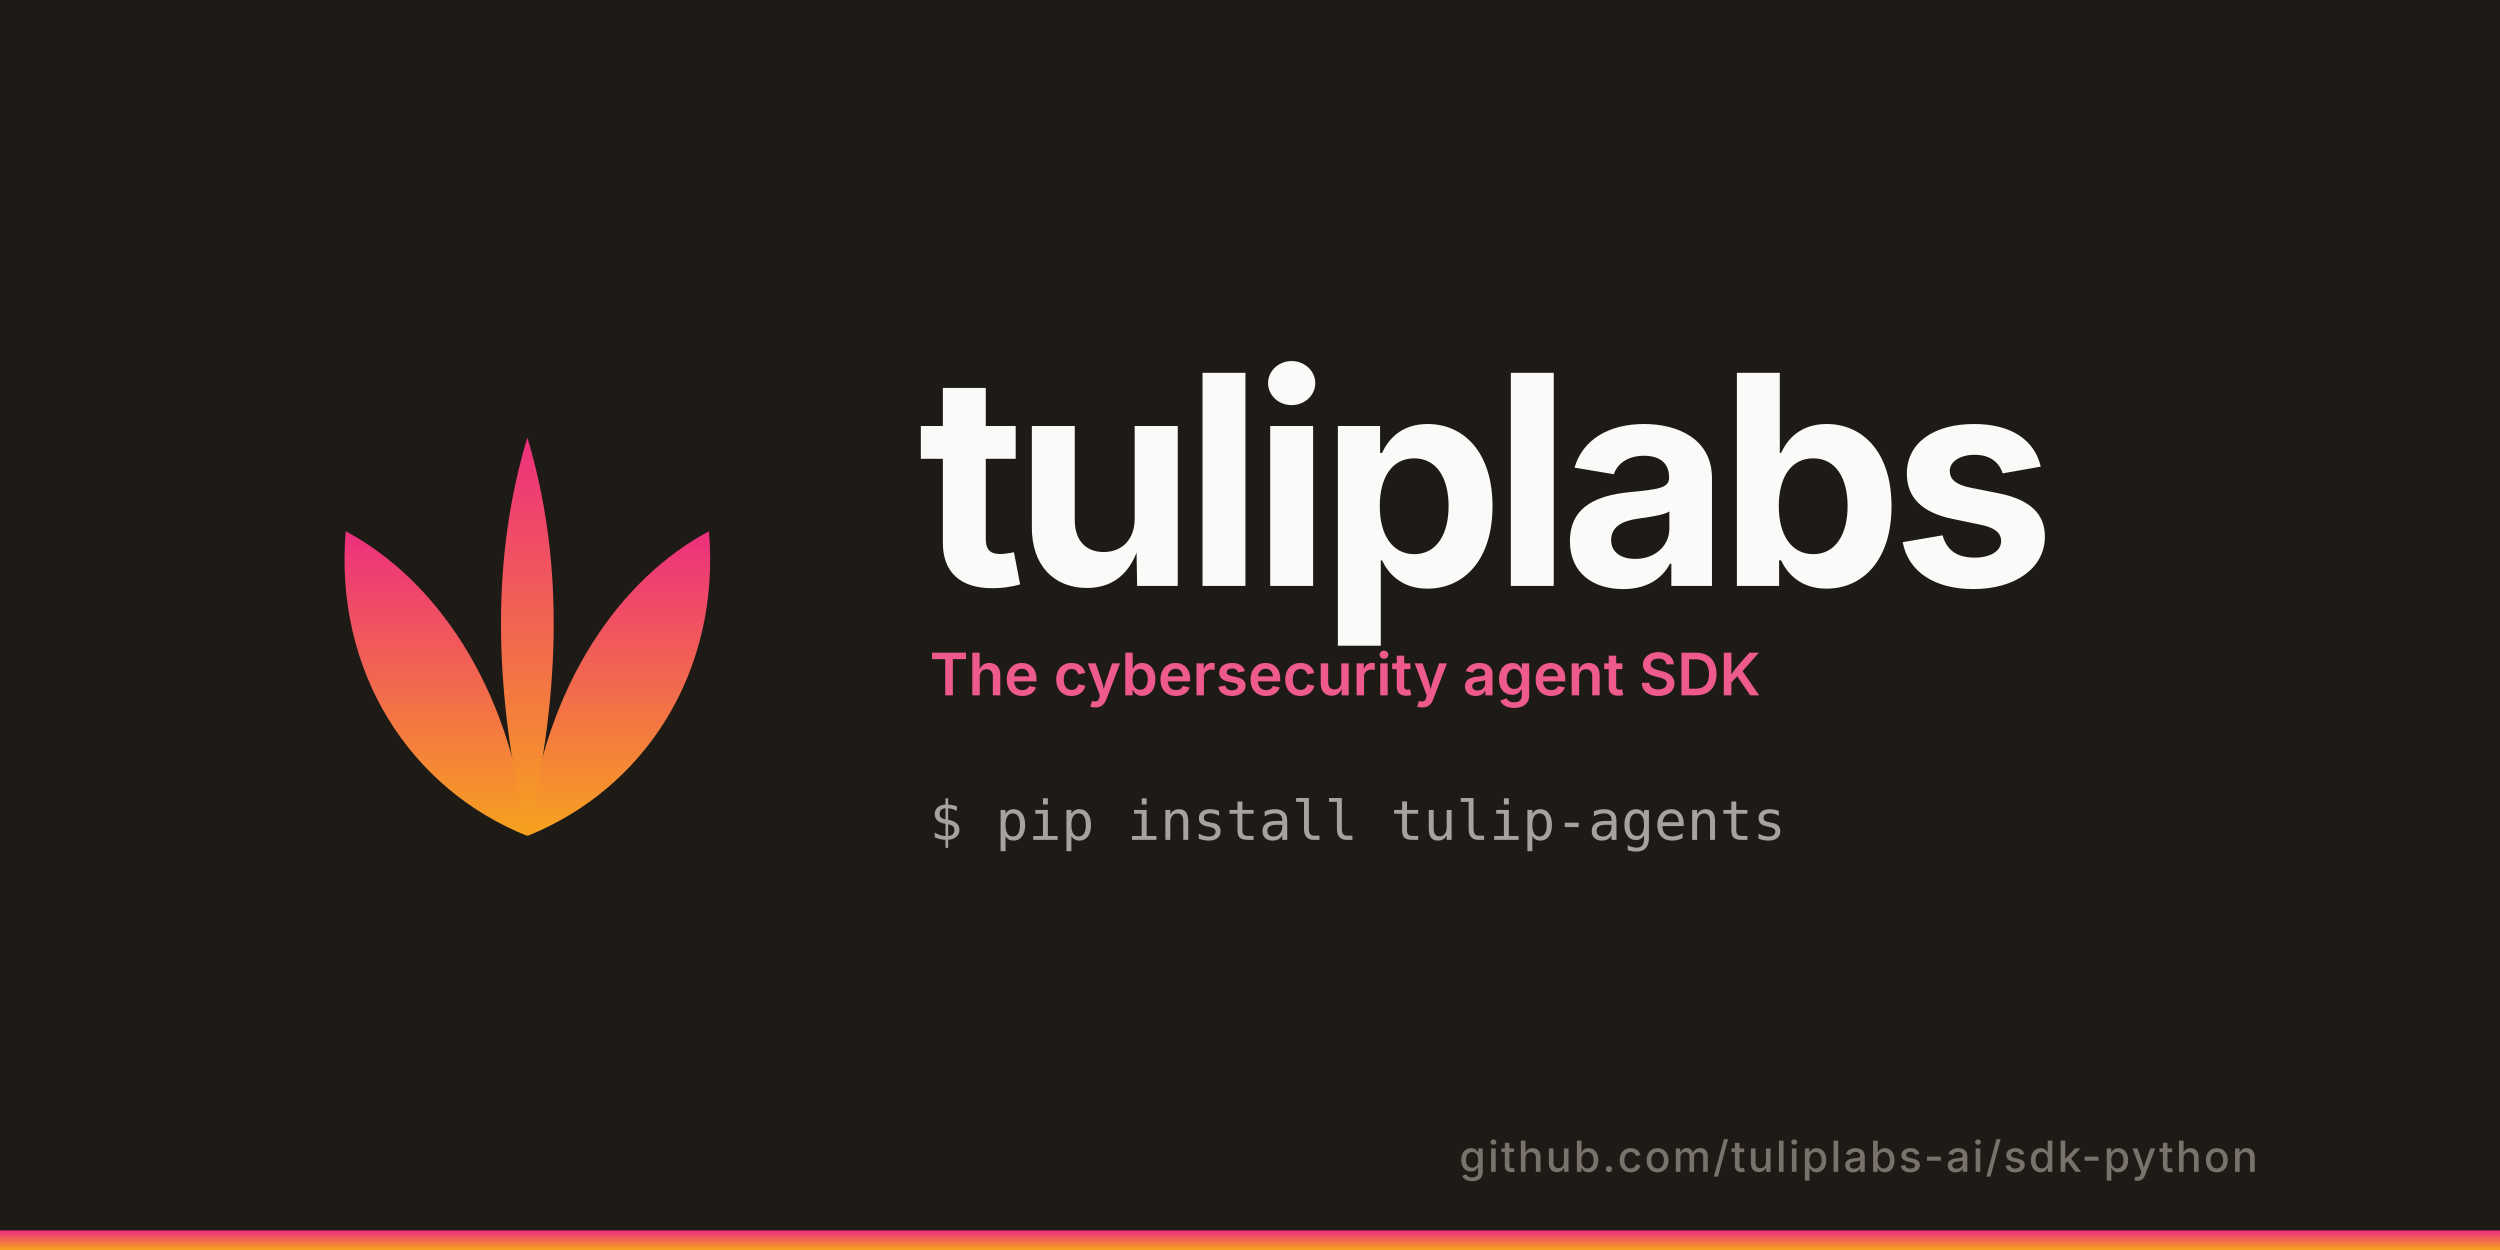
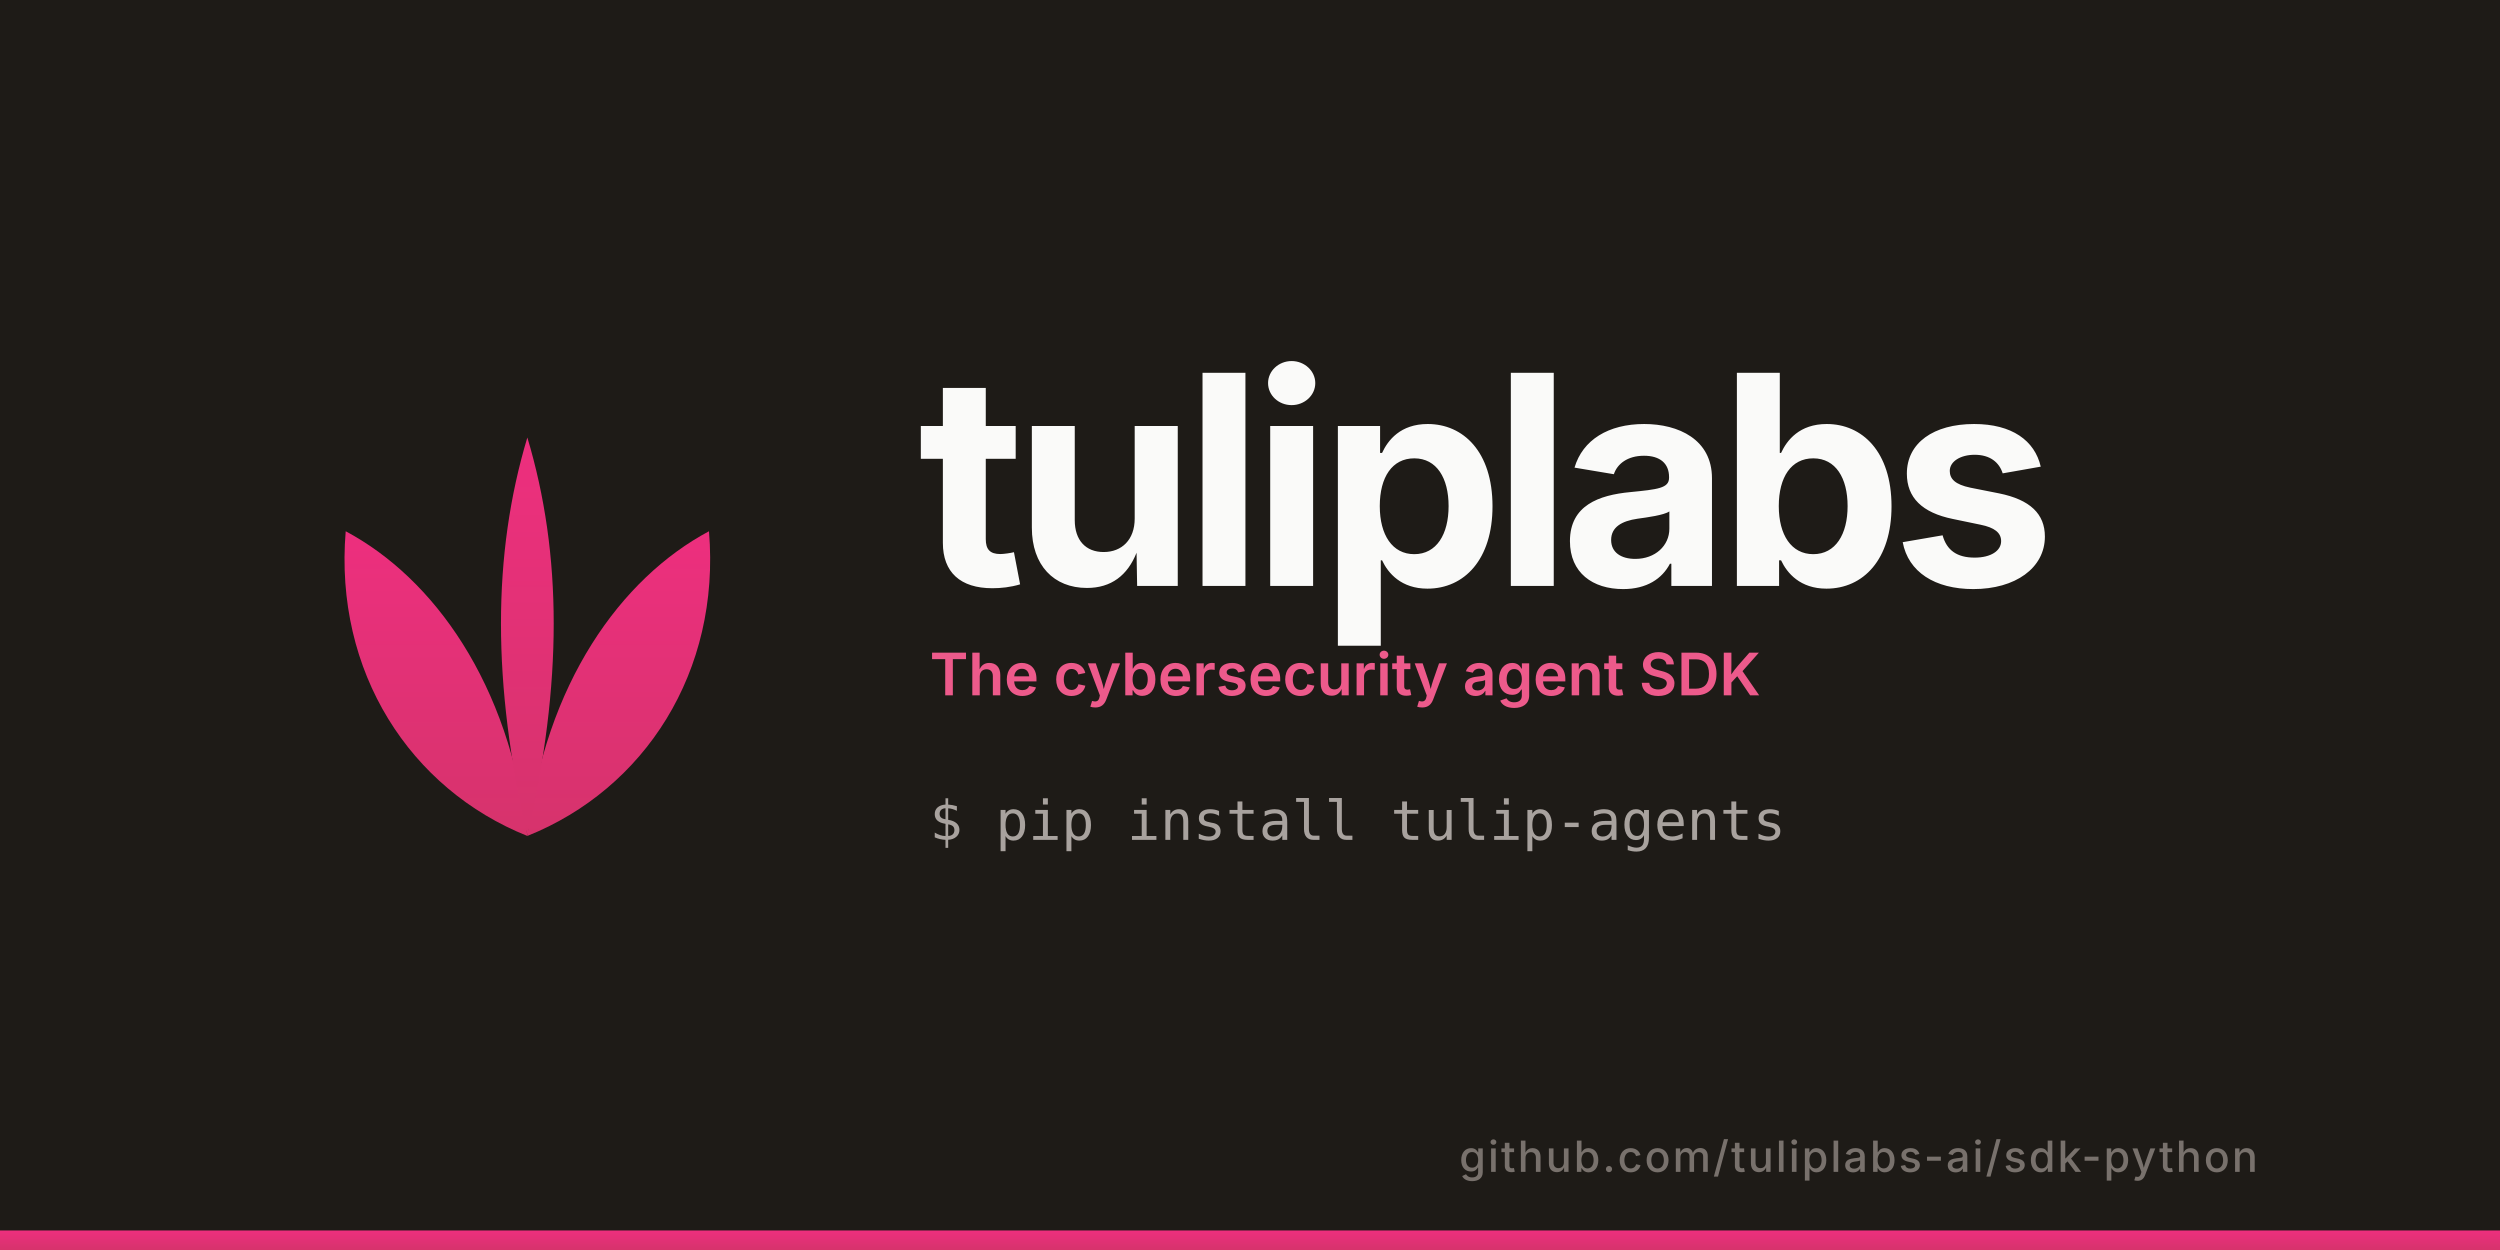
<svg xmlns="http://www.w3.org/2000/svg" viewBox="0 0 1280 640" font-family="-apple-system, BlinkMacSystemFont, 'Segoe UI', Inter, Helvetica, sans-serif">
  <defs>
    <linearGradient id="tulipGrad" x1="0" y1="0" x2="0" y2="1">
      <stop offset="0" stop-color="#ED2F7E" />
-       <stop offset="1" stop-color="#F7A21E" />
+       <stop offset="1" stop-color="#D6336C" />
    </linearGradient>
  </defs>
  <rect width="1280" height="640" fill="#1E1B17" />
  <rect x="0" y="630" width="1280" height="10" fill="url(#tulipGrad)" />
  <g transform="translate(120,170) scale(3.0)">
    <path d="M50 86 C 30 78 17 58 19 34 C 34 42 47 60 50 86 Z" fill="url(#tulipGrad)" />
    <path d="M50 86 C 70 78 83 58 81 34 C 66 42 53 60 50 86 Z" fill="url(#tulipGrad)" />
    <path d="M50 86 C 44 60 44 38 50 18 C 56 38 56 60 50 86 Z" fill="url(#tulipGrad)" />
  </g>
  <text x="470" y="300" font-size="150" font-weight="700" fill="#FAFAF9" letter-spacing="-0.04em">tuliplabs</text>
  <text x="476" y="356" font-size="30" font-weight="600" fill="#ED5A8B">The cybersecurity agent SDK</text>
  <text x="476" y="430" font-size="28" font-weight="500" fill="#A8A29E" font-family="'JetBrains Mono', 'Menlo', monospace">$ pip install tulip-agents</text>
  <text x="1156" y="600" font-size="22" font-weight="500" fill="#78716C" text-anchor="end" letter-spacing="0.05em">github.com/tuliplabs-ai/sdk-python</text>
</svg>
